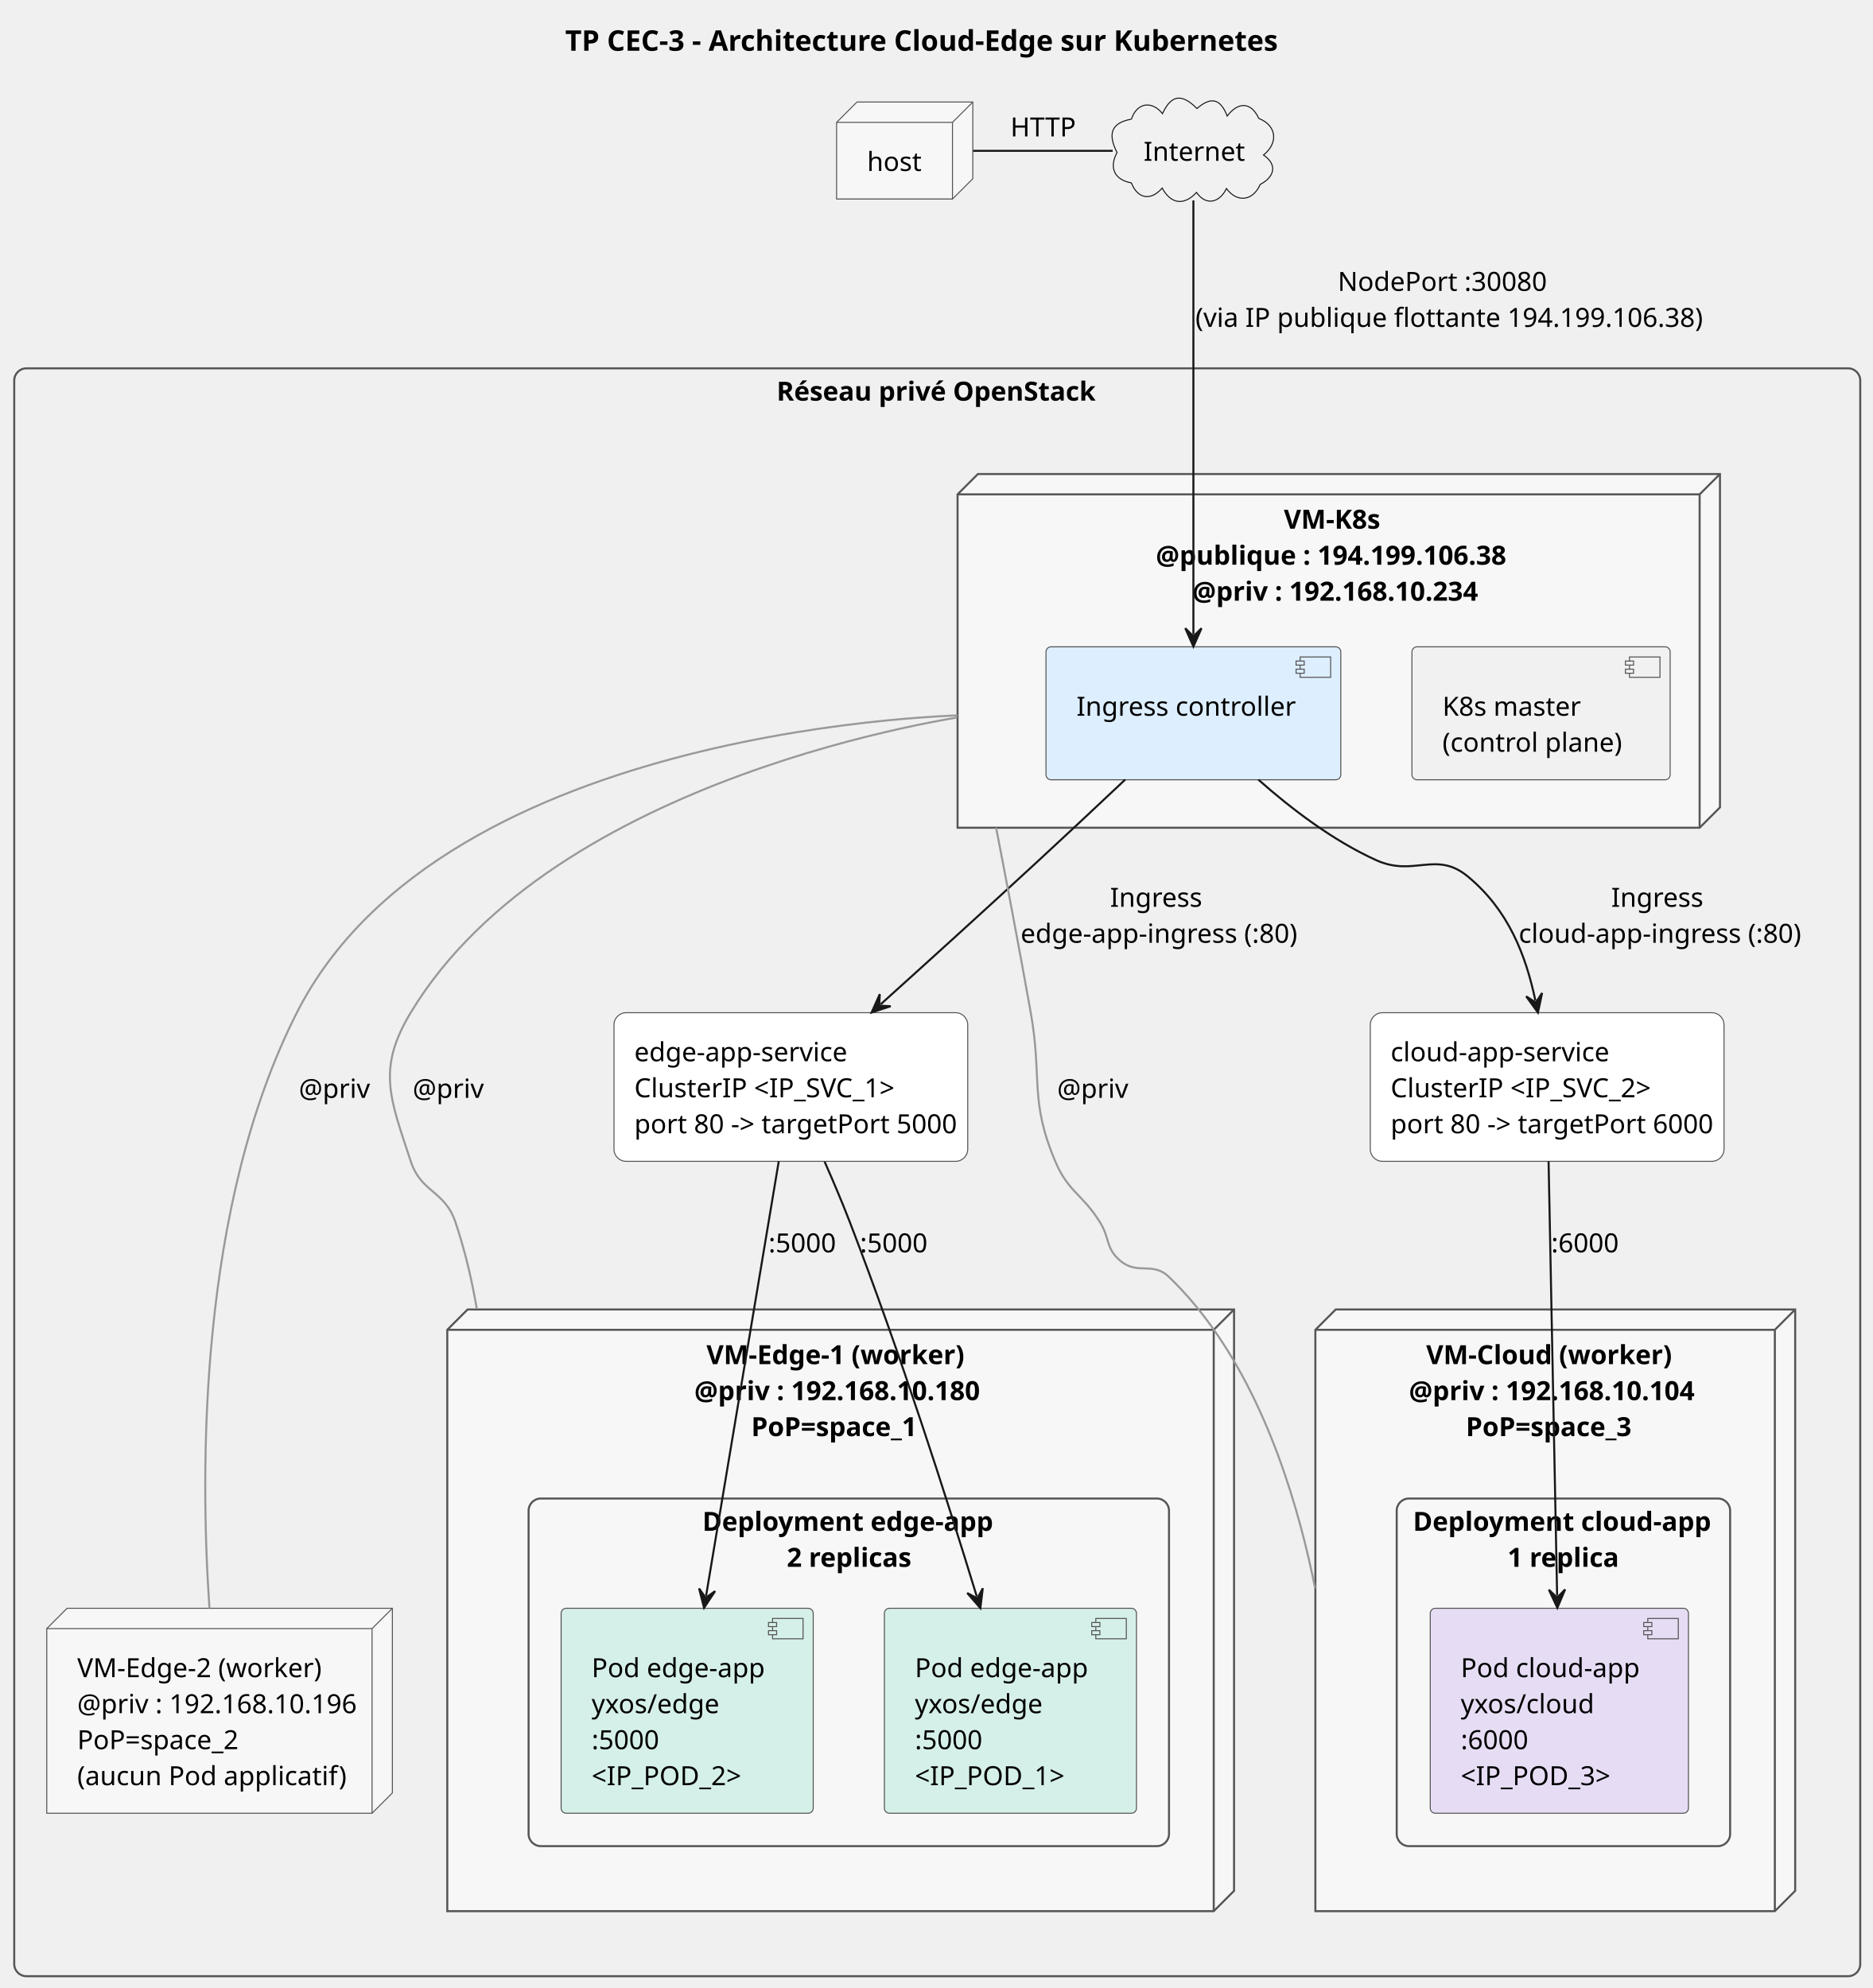
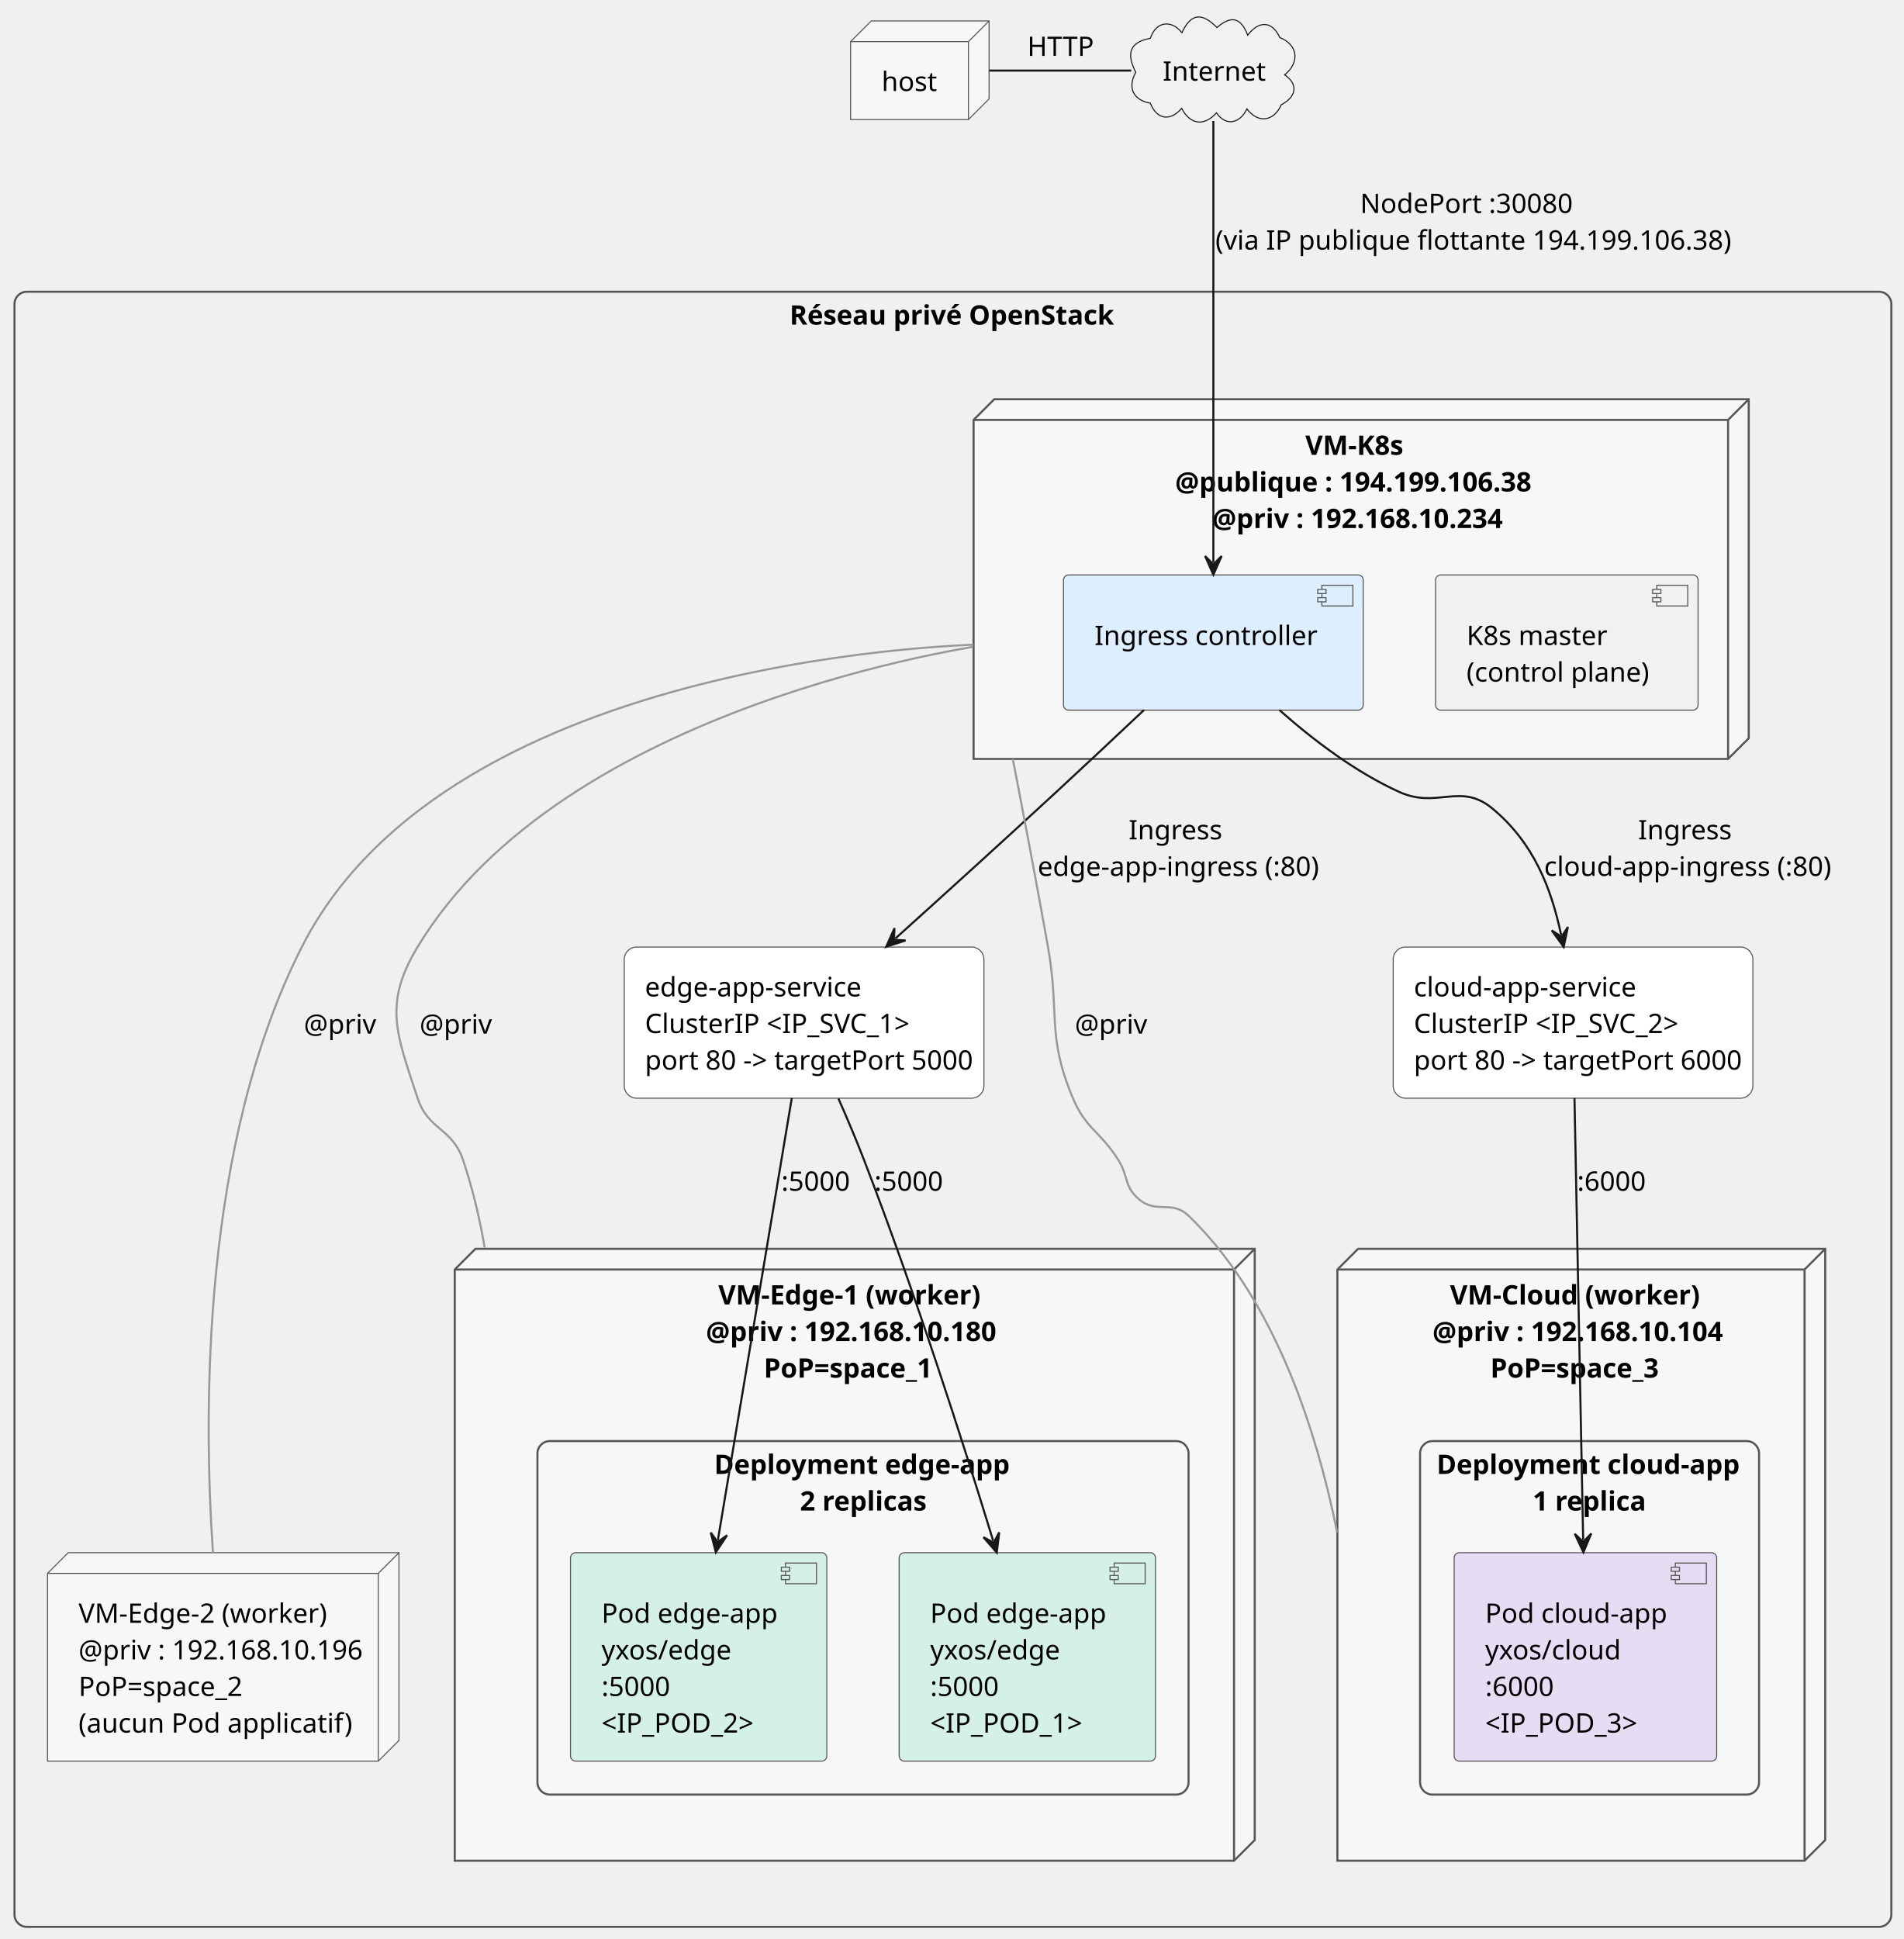
- <svg xmlns="http://www.w3.org/2000/svg" contentStyleType="text/css" height="978px" preserveAspectRatio="none" style="width:921px;height:978px;background:#FFFFFF;" version="1.1" viewBox="0 0 921 978" width="921px" zoomAndPan="magnify">
+ <svg xmlns="http://www.w3.org/2000/svg" contentStyleType="text/css" height="938px" preserveAspectRatio="none" style="width:921px;height:938px;background:#FFFFFF;" version="1.1" viewBox="0 0 921 938" width="921px" zoomAndPan="magnify">
  <defs />
  <g>
-     <text fill="#000000" font-family="sans-serif" font-size="14" font-weight="bold" lengthAdjust="spacing" textLength="351" x="278" y="24.966">TP CEC-3 - Architecture Cloud-Edge sur Kubernetes</text>
    <g id="cluster_privnet">
-       <rect fill="none" height="791" rx="6" ry="6" style="stroke:#555555;stroke-width:1.0;" width="908" x="7" y="181.201" />
-       <text fill="#000000" font-family="sans-serif" font-size="13" font-weight="bold" lengthAdjust="spacing" textLength="158" x="382" y="197.098">Réseau privé OpenStack</text>
+       <rect fill="none" height="791" rx="6" ry="6" style="stroke:#555555;stroke-width:1.0;" width="908" x="7" y="141.133" />
+       <text fill="#000000" font-family="sans-serif" font-size="13" font-weight="bold" lengthAdjust="spacing" textLength="158" x="382" y="157.03">Réseau privé OpenStack</text>
    </g>
    <g id="cluster_k8s">
-       <polygon fill="#F7F7F7" points="471,243.201,481,233.201,846,233.201,846,397.201,836,407.201,471,407.201,471,243.201" style="stroke:#555555;stroke-width:1.0;" />
-       <line style="stroke:#555555;stroke-width:1.0;" x1="836" x2="846" y1="243.201" y2="233.201" />
-       <line style="stroke:#555555;stroke-width:1.0;" x1="471" x2="836" y1="243.201" y2="243.201" />
-       <line style="stroke:#555555;stroke-width:1.0;" x1="836" x2="836" y1="243.201" y2="407.201" />
-       <text fill="#000000" font-family="sans-serif" font-size="13" font-weight="bold" lengthAdjust="spacing" textLength="46" x="631.5" y="260.098">VM-K8s</text>
-       <text fill="#000000" font-family="sans-serif" font-size="13" font-weight="bold" lengthAdjust="spacing" textLength="169" x="568.5" y="277.804">@publique : 194.199.106.38</text>
-       <text fill="#000000" font-family="sans-serif" font-size="13" font-weight="bold" lengthAdjust="spacing" textLength="136" x="586.5" y="295.51">@priv : 192.168.10.234</text>
+       <polygon fill="#F7F7F7" points="471,203.133,481,193.133,846,193.133,846,357.133,836,367.133,471,367.133,471,203.133" style="stroke:#555555;stroke-width:1.0;" />
+       <line style="stroke:#555555;stroke-width:1.0;" x1="836" x2="846" y1="203.133" y2="193.133" />
+       <line style="stroke:#555555;stroke-width:1.0;" x1="471" x2="836" y1="203.133" y2="203.133" />
+       <line style="stroke:#555555;stroke-width:1.0;" x1="836" x2="836" y1="203.133" y2="367.133" />
+       <text fill="#000000" font-family="sans-serif" font-size="13" font-weight="bold" lengthAdjust="spacing" textLength="46" x="631.5" y="220.03">VM-K8s</text>
+       <text fill="#000000" font-family="sans-serif" font-size="13" font-weight="bold" lengthAdjust="spacing" textLength="169" x="568.5" y="237.736">@publique : 194.199.106.38</text>
+       <text fill="#000000" font-family="sans-serif" font-size="13" font-weight="bold" lengthAdjust="spacing" textLength="136" x="586.5" y="255.442">@priv : 192.168.10.234</text>
    </g>
    <g id="cluster_e1">
-       <polygon fill="#F7F7F7" points="220,654.201,230,644.201,607,644.201,607,930.201,597,940.201,220,940.201,220,654.201" style="stroke:#555555;stroke-width:1.0;" />
-       <line style="stroke:#555555;stroke-width:1.0;" x1="597" x2="607" y1="654.201" y2="644.201" />
-       <line style="stroke:#555555;stroke-width:1.0;" x1="220" x2="597" y1="654.201" y2="654.201" />
-       <line style="stroke:#555555;stroke-width:1.0;" x1="597" x2="597" y1="654.201" y2="940.201" />
-       <text fill="#000000" font-family="sans-serif" font-size="13" font-weight="bold" lengthAdjust="spacing" textLength="124" x="347.5" y="671.098">VM-Edge-1 (worker)</text>
-       <text fill="#000000" font-family="sans-serif" font-size="13" font-weight="bold" lengthAdjust="spacing" textLength="136" x="341.5" y="688.804">@priv : 192.168.10.180</text>
-       <text fill="#000000" font-family="sans-serif" font-size="13" font-weight="bold" lengthAdjust="spacing" textLength="80" x="369.5" y="706.51">PoP=space_1</text>
+       <polygon fill="#F7F7F7" points="220,614.133,230,604.133,607,604.133,607,890.133,597,900.133,220,900.133,220,614.133" style="stroke:#555555;stroke-width:1.0;" />
+       <line style="stroke:#555555;stroke-width:1.0;" x1="597" x2="607" y1="614.133" y2="604.133" />
+       <line style="stroke:#555555;stroke-width:1.0;" x1="220" x2="597" y1="614.133" y2="614.133" />
+       <line style="stroke:#555555;stroke-width:1.0;" x1="597" x2="597" y1="614.133" y2="900.133" />
+       <text fill="#000000" font-family="sans-serif" font-size="13" font-weight="bold" lengthAdjust="spacing" textLength="124" x="347.5" y="631.03">VM-Edge-1 (worker)</text>
+       <text fill="#000000" font-family="sans-serif" font-size="13" font-weight="bold" lengthAdjust="spacing" textLength="136" x="341.5" y="648.736">@priv : 192.168.10.180</text>
+       <text fill="#000000" font-family="sans-serif" font-size="13" font-weight="bold" lengthAdjust="spacing" textLength="80" x="369.5" y="666.442">PoP=space_1</text>
    </g>
    <g id="cluster_dep_edge">
-       <rect fill="none" height="171" rx="6" ry="6" style="stroke:#555555;stroke-width:1.0;" width="315" x="260" y="737.201" />
-       <text fill="#000000" font-family="sans-serif" font-size="13" font-weight="bold" lengthAdjust="spacing" textLength="144" x="345.5" y="753.098">Deployment edge-app</text>
-       <text fill="#000000" font-family="sans-serif" font-size="13" font-weight="bold" lengthAdjust="spacing" textLength="61" x="387" y="770.804">2 replicas</text>
+       <rect fill="none" height="171" rx="6" ry="6" style="stroke:#555555;stroke-width:1.0;" width="315" x="260" y="697.133" />
+       <text fill="#000000" font-family="sans-serif" font-size="13" font-weight="bold" lengthAdjust="spacing" textLength="144" x="345.5" y="713.03">Deployment edge-app</text>
+       <text fill="#000000" font-family="sans-serif" font-size="13" font-weight="bold" lengthAdjust="spacing" textLength="61" x="387" y="730.736">2 replicas</text>
    </g>
    <g id="cluster_cl">
-       <polygon fill="#F7F7F7" points="647,654.201,657,644.201,883,644.201,883,930.201,873,940.201,647,940.201,647,654.201" style="stroke:#555555;stroke-width:1.0;" />
-       <line style="stroke:#555555;stroke-width:1.0;" x1="873" x2="883" y1="654.201" y2="644.201" />
-       <line style="stroke:#555555;stroke-width:1.0;" x1="647" x2="873" y1="654.201" y2="654.201" />
-       <line style="stroke:#555555;stroke-width:1.0;" x1="873" x2="873" y1="654.201" y2="940.201" />
-       <text fill="#000000" font-family="sans-serif" font-size="13" font-weight="bold" lengthAdjust="spacing" textLength="119" x="701.5" y="671.098">VM-Cloud (worker)</text>
-       <text fill="#000000" font-family="sans-serif" font-size="13" font-weight="bold" lengthAdjust="spacing" textLength="136" x="693" y="688.804">@priv : 192.168.10.104</text>
-       <text fill="#000000" font-family="sans-serif" font-size="13" font-weight="bold" lengthAdjust="spacing" textLength="80" x="721" y="706.51">PoP=space_3</text>
+       <polygon fill="#F7F7F7" points="647,614.133,657,604.133,883,604.133,883,890.133,873,900.133,647,900.133,647,614.133" style="stroke:#555555;stroke-width:1.0;" />
+       <line style="stroke:#555555;stroke-width:1.0;" x1="873" x2="883" y1="614.133" y2="604.133" />
+       <line style="stroke:#555555;stroke-width:1.0;" x1="647" x2="873" y1="614.133" y2="614.133" />
+       <line style="stroke:#555555;stroke-width:1.0;" x1="873" x2="873" y1="614.133" y2="900.133" />
+       <text fill="#000000" font-family="sans-serif" font-size="13" font-weight="bold" lengthAdjust="spacing" textLength="119" x="701.5" y="631.03">VM-Cloud (worker)</text>
+       <text fill="#000000" font-family="sans-serif" font-size="13" font-weight="bold" lengthAdjust="spacing" textLength="136" x="693" y="648.736">@priv : 192.168.10.104</text>
+       <text fill="#000000" font-family="sans-serif" font-size="13" font-weight="bold" lengthAdjust="spacing" textLength="80" x="721" y="666.442">PoP=space_3</text>
    </g>
    <g id="cluster_dep_cloud">
-       <rect fill="none" height="171" rx="6" ry="6" style="stroke:#555555;stroke-width:1.0;" width="164" x="687" y="737.201" />
-       <text fill="#000000" font-family="sans-serif" font-size="13" font-weight="bold" lengthAdjust="spacing" textLength="148" x="695" y="753.098">Deployment cloud-app</text>
-       <text fill="#000000" font-family="sans-serif" font-size="13" font-weight="bold" lengthAdjust="spacing" textLength="55" x="741.5" y="770.804">1 replica</text>
+       <rect fill="none" height="171" rx="6" ry="6" style="stroke:#555555;stroke-width:1.0;" width="164" x="687" y="697.133" />
+       <text fill="#000000" font-family="sans-serif" font-size="13" font-weight="bold" lengthAdjust="spacing" textLength="148" x="695" y="713.03">Deployment cloud-app</text>
+       <text fill="#000000" font-family="sans-serif" font-size="13" font-weight="bold" lengthAdjust="spacing" textLength="55" x="741.5" y="730.736">1 replica</text>
    </g>
    <g id="elem_svc_edge">
-       <rect fill="#FFFFFF" height="73.118" rx="6" ry="6" style="stroke:#555555;stroke-width:0.5;" width="174" x="302" y="498.201" />
-       <text fill="#000000" font-family="sans-serif" font-size="13" lengthAdjust="spacing" textLength="102" x="312" y="522.098">edge-app-service</text>
-       <text fill="#000000" font-family="sans-serif" font-size="13" lengthAdjust="spacing" textLength="125" x="312" y="539.804">ClusterIP &lt;IP_SVC_1&gt;</text>
-       <text fill="#000000" font-family="sans-serif" font-size="13" lengthAdjust="spacing" textLength="154" x="312" y="557.51">port 80 -&gt; targetPort 5000</text>
+       <rect fill="#FFFFFF" height="73.118" rx="6" ry="6" style="stroke:#555555;stroke-width:0.5;" width="174" x="302" y="458.133" />
+       <text fill="#000000" font-family="sans-serif" font-size="13" lengthAdjust="spacing" textLength="102" x="312" y="482.03">edge-app-service</text>
+       <text fill="#000000" font-family="sans-serif" font-size="13" lengthAdjust="spacing" textLength="125" x="312" y="499.736">ClusterIP &lt;IP_SVC_1&gt;</text>
+       <text fill="#000000" font-family="sans-serif" font-size="13" lengthAdjust="spacing" textLength="154" x="312" y="517.442">port 80 -&gt; targetPort 5000</text>
    </g>
    <g id="elem_svc_cloud">
-       <rect fill="#FFFFFF" height="73.118" rx="6" ry="6" style="stroke:#555555;stroke-width:0.5;" width="174" x="674" y="498.201" />
-       <text fill="#000000" font-family="sans-serif" font-size="13" lengthAdjust="spacing" textLength="105" x="684" y="522.098">cloud-app-service</text>
-       <text fill="#000000" font-family="sans-serif" font-size="13" lengthAdjust="spacing" textLength="125" x="684" y="539.804">ClusterIP &lt;IP_SVC_2&gt;</text>
-       <text fill="#000000" font-family="sans-serif" font-size="13" lengthAdjust="spacing" textLength="154" x="684" y="557.51">port 80 -&gt; targetPort 6000</text>
+       <rect fill="#FFFFFF" height="73.118" rx="6" ry="6" style="stroke:#555555;stroke-width:0.5;" width="174" x="674" y="458.133" />
+       <text fill="#000000" font-family="sans-serif" font-size="13" lengthAdjust="spacing" textLength="105" x="684" y="482.03">cloud-app-service</text>
+       <text fill="#000000" font-family="sans-serif" font-size="13" lengthAdjust="spacing" textLength="125" x="684" y="499.736">ClusterIP &lt;IP_SVC_2&gt;</text>
+       <text fill="#000000" font-family="sans-serif" font-size="13" lengthAdjust="spacing" textLength="154" x="684" y="517.442">port 80 -&gt; targetPort 6000</text>
    </g>
    <g id="elem_e2">
-       <polygon fill="#F7F7F7" points="23,801.201,33,791.201,193,791.201,193,882.025,183,892.025,23,892.025,23,801.201" style="stroke:#555555;stroke-width:0.5;" />
-       <line style="stroke:#555555;stroke-width:0.5;" x1="183" x2="193" y1="801.201" y2="791.201" />
-       <line style="stroke:#555555;stroke-width:0.5;" x1="23" x2="183" y1="801.201" y2="801.201" />
-       <line style="stroke:#555555;stroke-width:0.5;" x1="183" x2="183" y1="801.201" y2="892.025" />
-       <text fill="#000000" font-family="sans-serif" font-size="13" lengthAdjust="spacing" textLength="118" x="38" y="825.098">VM-Edge-2 (worker)</text>
-       <text fill="#000000" font-family="sans-serif" font-size="13" lengthAdjust="spacing" textLength="130" x="38" y="842.804">@priv : 192.168.10.196</text>
-       <text fill="#000000" font-family="sans-serif" font-size="13" lengthAdjust="spacing" textLength="78" x="38" y="860.51">PoP=space_2</text>
-       <text fill="#000000" font-family="sans-serif" font-size="13" lengthAdjust="spacing" textLength="129" x="38" y="878.216">(aucun Pod applicatif)</text>
+       <polygon fill="#F7F7F7" points="23,761.133,33,751.133,193,751.133,193,841.957,183,851.957,23,851.957,23,761.133" style="stroke:#555555;stroke-width:0.5;" />
+       <line style="stroke:#555555;stroke-width:0.5;" x1="183" x2="193" y1="761.133" y2="751.133" />
+       <line style="stroke:#555555;stroke-width:0.5;" x1="23" x2="183" y1="761.133" y2="761.133" />
+       <line style="stroke:#555555;stroke-width:0.5;" x1="183" x2="183" y1="761.133" y2="851.957" />
+       <text fill="#000000" font-family="sans-serif" font-size="13" lengthAdjust="spacing" textLength="118" x="38" y="785.03">VM-Edge-2 (worker)</text>
+       <text fill="#000000" font-family="sans-serif" font-size="13" lengthAdjust="spacing" textLength="130" x="38" y="802.736">@priv : 192.168.10.196</text>
+       <text fill="#000000" font-family="sans-serif" font-size="13" lengthAdjust="spacing" textLength="78" x="38" y="820.442">PoP=space_2</text>
+       <text fill="#000000" font-family="sans-serif" font-size="13" lengthAdjust="spacing" textLength="129" x="38" y="838.148">(aucun Pod applicatif)</text>
    </g>
    <g id="elem_master">
-       <rect fill="#F1F1F1" height="65.412" rx="2.5" ry="2.5" style="stroke:#555555;stroke-width:0.5;" width="127" x="694.5" y="318.201" />
-       <rect fill="#F1F1F1" height="10" style="stroke:#555555;stroke-width:0.5;" width="15" x="801.5" y="323.201" />
-       <rect fill="#F1F1F1" height="2" style="stroke:#555555;stroke-width:0.5;" width="4" x="799.5" y="325.201" />
-       <rect fill="#F1F1F1" height="2" style="stroke:#555555;stroke-width:0.5;" width="4" x="799.5" y="329.201" />
-       <text fill="#000000" font-family="sans-serif" font-size="13" lengthAdjust="spacing" textLength="66" x="709.5" y="352.098">K8s master</text>
-       <text fill="#000000" font-family="sans-serif" font-size="13" lengthAdjust="spacing" textLength="87" x="709.5" y="369.804">(control plane)</text>
+       <rect fill="#F1F1F1" height="65.412" rx="2.5" ry="2.5" style="stroke:#555555;stroke-width:0.5;" width="127" x="694.5" y="278.133" />
+       <rect fill="#F1F1F1" height="10" style="stroke:#555555;stroke-width:0.5;" width="15" x="801.5" y="283.133" />
+       <rect fill="#F1F1F1" height="2" style="stroke:#555555;stroke-width:0.5;" width="4" x="799.5" y="285.133" />
+       <rect fill="#F1F1F1" height="2" style="stroke:#555555;stroke-width:0.5;" width="4" x="799.5" y="289.133" />
+       <text fill="#000000" font-family="sans-serif" font-size="13" lengthAdjust="spacing" textLength="66" x="709.5" y="312.03">K8s master</text>
+       <text fill="#000000" font-family="sans-serif" font-size="13" lengthAdjust="spacing" textLength="87" x="709.5" y="329.736">(control plane)</text>
    </g>
    <g id="elem_traefik">
-       <rect fill="#DDEEFF" height="65.412" rx="2.5" ry="2.5" style="stroke:#555555;stroke-width:0.5;" width="145" x="514.5" y="318.201" />
-       <rect fill="#DDEEFF" height="10" style="stroke:#555555;stroke-width:0.5;" width="15" x="639.5" y="323.201" />
-       <rect fill="#DDEEFF" height="2" style="stroke:#555555;stroke-width:0.5;" width="4" x="637.5" y="325.201" />
-       <rect fill="#DDEEFF" height="2" style="stroke:#555555;stroke-width:0.5;" width="4" x="637.5" y="329.201" />
-       <text fill="#000000" font-family="sans-serif" font-size="13" lengthAdjust="spacing" textLength="105" x="529.5" y="352.098">Ingress controller</text>
-       <text fill="#000000" font-family="sans-serif" font-size="13" lengthAdjust="spacing" textLength="3" x="529.5" y="369.804"> </text>
+       <rect fill="#DDEEFF" height="65.412" rx="2.5" ry="2.5" style="stroke:#555555;stroke-width:0.5;" width="145" x="514.5" y="278.133" />
+       <rect fill="#DDEEFF" height="10" style="stroke:#555555;stroke-width:0.5;" width="15" x="639.5" y="283.133" />
+       <rect fill="#DDEEFF" height="2" style="stroke:#555555;stroke-width:0.5;" width="4" x="637.5" y="285.133" />
+       <rect fill="#DDEEFF" height="2" style="stroke:#555555;stroke-width:0.5;" width="4" x="637.5" y="289.133" />
+       <text fill="#000000" font-family="sans-serif" font-size="13" lengthAdjust="spacing" textLength="105" x="529.5" y="312.03">Ingress controller</text>
+       <text fill="#000000" font-family="sans-serif" font-size="13" lengthAdjust="spacing" textLength="3" x="529.5" y="329.736"> </text>
    </g>
    <g id="elem_pod_e1">
-       <rect fill="#D5F0E8" height="100.824" rx="2.5" ry="2.5" style="stroke:#555555;stroke-width:0.5;" width="124" x="435" y="791.201" />
-       <rect fill="#D5F0E8" height="10" style="stroke:#555555;stroke-width:0.5;" width="15" x="539" y="796.201" />
-       <rect fill="#D5F0E8" height="2" style="stroke:#555555;stroke-width:0.5;" width="4" x="537" y="798.201" />
-       <rect fill="#D5F0E8" height="2" style="stroke:#555555;stroke-width:0.5;" width="4" x="537" y="802.201" />
-       <text fill="#000000" font-family="sans-serif" font-size="13" lengthAdjust="spacing" textLength="84" x="450" y="825.098">Pod edge-app</text>
-       <text fill="#000000" font-family="sans-serif" font-size="13" lengthAdjust="spacing" textLength="63" x="450" y="842.804">yxos/edge</text>
-       <text fill="#000000" font-family="sans-serif" font-size="13" lengthAdjust="spacing" textLength="31" x="450" y="860.51">:5000</text>
-       <text fill="#000000" font-family="sans-serif" font-size="13" lengthAdjust="spacing" textLength="72" x="450" y="878.216">&lt;IP_POD_1&gt;</text>
+       <rect fill="#D5F0E8" height="100.824" rx="2.5" ry="2.5" style="stroke:#555555;stroke-width:0.5;" width="124" x="435" y="751.133" />
+       <rect fill="#D5F0E8" height="10" style="stroke:#555555;stroke-width:0.5;" width="15" x="539" y="756.133" />
+       <rect fill="#D5F0E8" height="2" style="stroke:#555555;stroke-width:0.5;" width="4" x="537" y="758.133" />
+       <rect fill="#D5F0E8" height="2" style="stroke:#555555;stroke-width:0.5;" width="4" x="537" y="762.133" />
+       <text fill="#000000" font-family="sans-serif" font-size="13" lengthAdjust="spacing" textLength="84" x="450" y="785.03">Pod edge-app</text>
+       <text fill="#000000" font-family="sans-serif" font-size="13" lengthAdjust="spacing" textLength="63" x="450" y="802.736">yxos/edge</text>
+       <text fill="#000000" font-family="sans-serif" font-size="13" lengthAdjust="spacing" textLength="31" x="450" y="820.442">:5000</text>
+       <text fill="#000000" font-family="sans-serif" font-size="13" lengthAdjust="spacing" textLength="72" x="450" y="838.148">&lt;IP_POD_1&gt;</text>
    </g>
    <g id="elem_pod_e2">
-       <rect fill="#D5F0E8" height="100.824" rx="2.5" ry="2.5" style="stroke:#555555;stroke-width:0.5;" width="124" x="276" y="791.201" />
-       <rect fill="#D5F0E8" height="10" style="stroke:#555555;stroke-width:0.5;" width="15" x="380" y="796.201" />
-       <rect fill="#D5F0E8" height="2" style="stroke:#555555;stroke-width:0.5;" width="4" x="378" y="798.201" />
-       <rect fill="#D5F0E8" height="2" style="stroke:#555555;stroke-width:0.5;" width="4" x="378" y="802.201" />
-       <text fill="#000000" font-family="sans-serif" font-size="13" lengthAdjust="spacing" textLength="84" x="291" y="825.098">Pod edge-app</text>
-       <text fill="#000000" font-family="sans-serif" font-size="13" lengthAdjust="spacing" textLength="63" x="291" y="842.804">yxos/edge</text>
-       <text fill="#000000" font-family="sans-serif" font-size="13" lengthAdjust="spacing" textLength="31" x="291" y="860.51">:5000</text>
-       <text fill="#000000" font-family="sans-serif" font-size="13" lengthAdjust="spacing" textLength="72" x="291" y="878.216">&lt;IP_POD_2&gt;</text>
+       <rect fill="#D5F0E8" height="100.824" rx="2.5" ry="2.5" style="stroke:#555555;stroke-width:0.5;" width="124" x="276" y="751.133" />
+       <rect fill="#D5F0E8" height="10" style="stroke:#555555;stroke-width:0.5;" width="15" x="380" y="756.133" />
+       <rect fill="#D5F0E8" height="2" style="stroke:#555555;stroke-width:0.5;" width="4" x="378" y="758.133" />
+       <rect fill="#D5F0E8" height="2" style="stroke:#555555;stroke-width:0.5;" width="4" x="378" y="762.133" />
+       <text fill="#000000" font-family="sans-serif" font-size="13" lengthAdjust="spacing" textLength="84" x="291" y="785.03">Pod edge-app</text>
+       <text fill="#000000" font-family="sans-serif" font-size="13" lengthAdjust="spacing" textLength="63" x="291" y="802.736">yxos/edge</text>
+       <text fill="#000000" font-family="sans-serif" font-size="13" lengthAdjust="spacing" textLength="31" x="291" y="820.442">:5000</text>
+       <text fill="#000000" font-family="sans-serif" font-size="13" lengthAdjust="spacing" textLength="72" x="291" y="838.148">&lt;IP_POD_2&gt;</text>
    </g>
    <g id="elem_pod_c">
-       <rect fill="#E6DDF5" height="100.824" rx="2.5" ry="2.5" style="stroke:#555555;stroke-width:0.5;" width="127" x="703.5" y="791.201" />
-       <rect fill="#E6DDF5" height="10" style="stroke:#555555;stroke-width:0.5;" width="15" x="810.5" y="796.201" />
-       <rect fill="#E6DDF5" height="2" style="stroke:#555555;stroke-width:0.5;" width="4" x="808.5" y="798.201" />
-       <rect fill="#E6DDF5" height="2" style="stroke:#555555;stroke-width:0.5;" width="4" x="808.5" y="802.201" />
-       <text fill="#000000" font-family="sans-serif" font-size="13" lengthAdjust="spacing" textLength="87" x="718.5" y="825.098">Pod cloud-app</text>
-       <text fill="#000000" font-family="sans-serif" font-size="13" lengthAdjust="spacing" textLength="66" x="718.5" y="842.804">yxos/cloud</text>
-       <text fill="#000000" font-family="sans-serif" font-size="13" lengthAdjust="spacing" textLength="31" x="718.5" y="860.51">:6000</text>
-       <text fill="#000000" font-family="sans-serif" font-size="13" lengthAdjust="spacing" textLength="72" x="718.5" y="878.216">&lt;IP_POD_3&gt;</text>
+       <rect fill="#E6DDF5" height="100.824" rx="2.5" ry="2.5" style="stroke:#555555;stroke-width:0.5;" width="127" x="703.5" y="751.133" />
+       <rect fill="#E6DDF5" height="10" style="stroke:#555555;stroke-width:0.5;" width="15" x="810.5" y="756.133" />
+       <rect fill="#E6DDF5" height="2" style="stroke:#555555;stroke-width:0.5;" width="4" x="808.5" y="758.133" />
+       <rect fill="#E6DDF5" height="2" style="stroke:#555555;stroke-width:0.5;" width="4" x="808.5" y="762.133" />
+       <text fill="#000000" font-family="sans-serif" font-size="13" lengthAdjust="spacing" textLength="87" x="718.5" y="785.03">Pod cloud-app</text>
+       <text fill="#000000" font-family="sans-serif" font-size="13" lengthAdjust="spacing" textLength="66" x="718.5" y="802.736">yxos/cloud</text>
+       <text fill="#000000" font-family="sans-serif" font-size="13" lengthAdjust="spacing" textLength="31" x="718.5" y="820.442">:6000</text>
+       <text fill="#000000" font-family="sans-serif" font-size="13" lengthAdjust="spacing" textLength="72" x="718.5" y="838.148">&lt;IP_POD_3&gt;</text>
    </g>
    <g id="elem_host">
-       <polygon fill="#F7F7F7" points="411.5,60.201,421.5,50.201,478.5,50.201,478.5,87.907,468.5,97.907,411.5,97.907,411.5,60.201" style="stroke:#555555;stroke-width:0.5;" />
-       <line style="stroke:#555555;stroke-width:0.5;" x1="468.5" x2="478.5" y1="60.201" y2="50.201" />
-       <line style="stroke:#555555;stroke-width:0.5;" x1="411.5" x2="468.5" y1="60.201" y2="60.201" />
-       <line style="stroke:#555555;stroke-width:0.5;" x1="468.5" x2="468.5" y1="60.201" y2="97.907" />
-       <text fill="#000000" font-family="sans-serif" font-size="13" lengthAdjust="spacing" textLength="27" x="426.5" y="84.098">host</text>
+       <polygon fill="#F7F7F7" points="411.5,20.133,421.5,10.133,478.5,10.133,478.5,47.839,468.5,57.839,411.5,57.839,411.5,20.133" style="stroke:#555555;stroke-width:0.5;" />
+       <line style="stroke:#555555;stroke-width:0.5;" x1="468.5" x2="478.5" y1="20.133" y2="10.133" />
+       <line style="stroke:#555555;stroke-width:0.5;" x1="411.5" x2="468.5" y1="20.133" y2="20.133" />
+       <line style="stroke:#555555;stroke-width:0.5;" x1="468.5" x2="468.5" y1="20.133" y2="57.839" />
+       <text fill="#000000" font-family="sans-serif" font-size="13" lengthAdjust="spacing" textLength="27" x="426.5" y="44.03">host</text>
    </g>
    <g id="elem_internet">
-       <path d="M556.533,58.614 C559.119,50.492 566.589,49.33 571.786,55.904 C576.321,46.068 581.702,46.299 588.747,53.387 C595.696,47.353 600.325,48.527 603.631,57.099 C608.717,50.295 615.21,49.707 619.162,58.246 C628.236,61.866 628.705,70.53 621.485,76.252 C628.762,81.275 626.534,87.267 619.863,90.728 C616.334,98.82 608.63,99.957 603.239,92.752 C600.128,99.417 593.398,101.679 588.516,94.659 C582.438,101.35 575.863,100.406 571.651,92.503 C566.148,98.927 559.606,97.934 556.495,89.98 C548.093,88.452 545.41,82.436 549.452,75.041 C545.192,66.667 545.784,60.518 556.533,58.614 " fill="#F1F1F1" style="stroke:#181818;stroke-width:0.5;" />
-       <text fill="#000000" font-family="sans-serif" font-size="13" lengthAdjust="spacing" textLength="49" x="562.5" y="79.098">Internet</text>
+       <path d="M556.533,18.546 C559.119,10.424 566.589,9.262 571.786,15.836 C576.321,6 581.702,6.231 588.747,13.319 C595.696,7.285 600.325,8.459 603.631,17.032 C608.717,10.227 615.21,9.639 619.162,18.178 C628.236,21.798 628.705,30.462 621.485,36.184 C628.762,41.207 626.534,47.199 619.863,50.66 C616.334,58.752 608.63,59.889 603.239,52.684 C600.128,59.349 593.398,61.611 588.516,54.591 C582.438,61.282 575.863,60.339 571.651,52.435 C566.148,58.859 559.606,57.866 556.495,49.912 C548.093,48.384 545.41,42.368 549.452,34.973 C545.192,26.599 545.784,20.45 556.533,18.546 " fill="#F1F1F1" style="stroke:#181818;stroke-width:0.5;" />
+       <text fill="#000000" font-family="sans-serif" font-size="13" lengthAdjust="spacing" textLength="49" x="562.5" y="39.03">Internet</text>
    </g>
    <g id="link_host_internet">
-       <path d="M478.65,74.201 C499.24,74.201 525.68,74.201 547.29,74.201 " fill="none" id="host-internet" style="stroke:#181818;stroke-width:1.0;" />
-       <text fill="#000000" font-family="sans-serif" font-size="13" lengthAdjust="spacing" textLength="32" x="497" y="67.098">HTTP</text>
+       <path d="M478.65,34.133 C499.24,34.133 525.68,34.133 547.29,34.133 " fill="none" id="host-internet" style="stroke:#181818;stroke-width:1.0;" />
+       <text fill="#000000" font-family="sans-serif" font-size="13" lengthAdjust="spacing" textLength="32" x="497" y="27.03">HTTP</text>
    </g>
    <g id="link_internet_traefik">
-       <path d="M587,98.601 C587,147.871 587,256.321 587,312.061 " fill="none" id="internet-to-traefik" style="stroke:#181818;stroke-width:1.0;" />
-       <polygon fill="#181818" points="587,318.061,591,309.061,587,313.061,583,309.061,587,318.061" style="stroke:#181818;stroke-width:1.0;" />
-       <text fill="#000000" font-family="sans-serif" font-size="13" lengthAdjust="spacing" textLength="100" x="658" y="143.098">NodePort :30080</text>
-       <text fill="#000000" font-family="sans-serif" font-size="13" lengthAdjust="spacing" textLength="240" x="588" y="160.804">(via IP publique flottante 194.199.106.38)</text>
+       <path d="M587,58.533 C587,107.803 587,216.253 587,271.993 " fill="none" id="internet-to-traefik" style="stroke:#181818;stroke-width:1.0;" />
+       <polygon fill="#181818" points="587,277.993,591,268.993,587,272.993,583,268.993,587,277.993" style="stroke:#181818;stroke-width:1.0;" />
+       <text fill="#000000" font-family="sans-serif" font-size="13" lengthAdjust="spacing" textLength="100" x="658" y="103.03">NodePort :30080</text>
+       <text fill="#000000" font-family="sans-serif" font-size="13" lengthAdjust="spacing" textLength="240" x="588" y="120.736">(via IP publique flottante 194.199.106.38)</text>
    </g>
    <g id="link_traefik_svc_edge">
-       <path d="M553.46,383.521 C540.27,395.951 524.98,410.301 511,423.201 C483.7,448.401 457.128,472.486 433.188,494.046 " fill="none" id="traefik-to-svc_edge" style="stroke:#181818;stroke-width:1.0;" />
-       <polygon fill="#181818" points="428.73,498.061,438.094,495.011,432.445,494.715,432.741,489.066,428.73,498.061" style="stroke:#181818;stroke-width:1.0;" />
-       <text fill="#000000" font-family="sans-serif" font-size="13" lengthAdjust="spacing" textLength="44" x="546" y="446.098">Ingress</text>
-       <text fill="#000000" font-family="sans-serif" font-size="13" lengthAdjust="spacing" textLength="132" x="502" y="463.804">edge-app-ingress (:80)</text>
+       <path d="M553.46,343.453 C540.27,355.883 524.98,370.233 511,383.133 C483.7,408.333 457.128,432.418 433.188,453.978 " fill="none" id="traefik-to-svc_edge" style="stroke:#181818;stroke-width:1.0;" />
+       <polygon fill="#181818" points="428.73,457.993,438.094,454.943,432.445,454.647,432.741,448.998,428.73,457.993" style="stroke:#181818;stroke-width:1.0;" />
+       <text fill="#000000" font-family="sans-serif" font-size="13" lengthAdjust="spacing" textLength="44" x="546" y="406.03">Ingress</text>
+       <text fill="#000000" font-family="sans-serif" font-size="13" lengthAdjust="spacing" textLength="132" x="502" y="423.736">edge-app-ingress (:80)</text>
    </g>
    <g id="link_traefik_svc_cloud">
-       <path d="M618.96,383.561 C635.09,397.841 655.72,413.601 677,423.201 C695.52,431.551 706.35,418.241 722,431.201 C741.94,447.711 750.457,469.741 755.227,492.261 " fill="none" id="traefik-to-svc_cloud" style="stroke:#181818;stroke-width:1.0;" />
-       <polygon fill="#181818" points="756.47,498.131,758.518,488.498,755.434,493.24,750.692,490.155,756.47,498.131" style="stroke:#181818;stroke-width:1.0;" />
-       <text fill="#000000" font-family="sans-serif" font-size="13" lengthAdjust="spacing" textLength="44" x="792.5" y="446.098">Ingress</text>
-       <text fill="#000000" font-family="sans-serif" font-size="13" lengthAdjust="spacing" textLength="135" x="747" y="463.804">cloud-app-ingress (:80)</text>
+       <path d="M618.96,343.493 C635.09,357.773 655.72,373.533 677,383.133 C695.52,391.483 706.35,378.173 722,391.133 C741.94,407.643 750.457,429.673 755.227,452.193 " fill="none" id="traefik-to-svc_cloud" style="stroke:#181818;stroke-width:1.0;" />
+       <polygon fill="#181818" points="756.47,458.063,758.518,448.43,755.434,453.172,750.692,450.087,756.47,458.063" style="stroke:#181818;stroke-width:1.0;" />
+       <text fill="#000000" font-family="sans-serif" font-size="13" lengthAdjust="spacing" textLength="44" x="792.5" y="406.03">Ingress</text>
+       <text fill="#000000" font-family="sans-serif" font-size="13" lengthAdjust="spacing" textLength="135" x="747" y="423.736">cloud-app-ingress (:80)</text>
    </g>
    <g id="link_svc_edge_pod_e1">
-       <path d="M405.6,571.471 C409.83,581.051 414.24,591.451 418,601.201 C442.95,665.961 465.535,736.604 480.455,785.384 " fill="none" id="svc_edge-to-pod_e1" style="stroke:#181818;stroke-width:1.0;" />
-       <polygon fill="#181818" points="482.21,791.121,483.403,781.345,480.748,786.34,475.752,783.685,482.21,791.121" style="stroke:#181818;stroke-width:1.0;" />
-       <text fill="#000000" font-family="sans-serif" font-size="13" lengthAdjust="spacing" textLength="31" x="423" y="616.098">:5000</text>
+       <path d="M405.6,531.403 C409.83,540.983 414.24,551.383 418,561.133 C442.95,625.893 465.535,696.536 480.455,745.316 " fill="none" id="svc_edge-to-pod_e1" style="stroke:#181818;stroke-width:1.0;" />
+       <polygon fill="#181818" points="482.21,751.053,483.403,741.277,480.748,746.272,475.752,743.617,482.21,751.053" style="stroke:#181818;stroke-width:1.0;" />
+       <text fill="#000000" font-family="sans-serif" font-size="13" lengthAdjust="spacing" textLength="31" x="423" y="576.03">:5000</text>
    </g>
    <g id="link_svc_edge_pod_e2">
-       <path d="M383.05,571.281 C373.97,625.581 357.62,723.363 347.3,785.063 " fill="none" id="svc_edge-to-pod_e2" style="stroke:#181818;stroke-width:1.0;" />
-       <polygon fill="#181818" points="346.31,790.981,351.74,782.764,347.135,786.05,343.849,781.445,346.31,790.981" style="stroke:#181818;stroke-width:1.0;" />
-       <text fill="#000000" font-family="sans-serif" font-size="13" lengthAdjust="spacing" textLength="31" x="378" y="616.098">:5000</text>
+       <path d="M383.05,531.213 C373.97,585.513 357.62,683.295 347.3,744.995 " fill="none" id="svc_edge-to-pod_e2" style="stroke:#181818;stroke-width:1.0;" />
+       <polygon fill="#181818" points="346.31,750.913,351.74,742.697,347.135,745.982,343.849,741.377,346.31,750.913" style="stroke:#181818;stroke-width:1.0;" />
+       <text fill="#000000" font-family="sans-serif" font-size="13" lengthAdjust="spacing" textLength="31" x="378" y="576.03">:5000</text>
    </g>
    <g id="link_svc_cloud_pod_c">
-       <path d="M761.7,571.281 C762.77,625.581 764.692,723.282 765.902,784.982 " fill="none" id="svc_cloud-to-pod_c" style="stroke:#181818;stroke-width:1.0;" />
-       <polygon fill="#181818" points="766.02,790.981,769.843,781.904,765.922,785.982,761.844,782.061,766.02,790.981" style="stroke:#181818;stroke-width:1.0;" />
-       <text fill="#000000" font-family="sans-serif" font-size="13" lengthAdjust="spacing" textLength="31" x="763" y="616.098">:6000</text>
+       <path d="M761.7,531.213 C762.77,585.513 764.692,683.214 765.902,744.914 " fill="none" id="svc_cloud-to-pod_c" style="stroke:#181818;stroke-width:1.0;" />
+       <polygon fill="#181818" points="766.02,750.913,769.843,741.837,765.922,745.914,761.844,741.994,766.02,750.913" style="stroke:#181818;stroke-width:1.0;" />
+       <text fill="#000000" font-family="sans-serif" font-size="13" lengthAdjust="spacing" textLength="31" x="763" y="576.03">:6000</text>
    </g>
    <g id="link_k8s_e1">
-       <path d="M470.795,352.975 C470.625,353.004 470.453,353.033 470.278,353.063 C469.579,353.181 468.842,353.308 468.067,353.443 C461.867,354.525 453.272,356.155 442.912,358.454 C422.192,363.052 394.412,370.326 364.616,381.244 C305.025,403.079 237.37,439.486 202,498.201 C185.26,525.991 191.91,540.371 202,571.201 C207.14,586.911 218.72,585.531 224,601.201 C228.179,613.616 231.39,626.602 233.808,639.831 C233.959,640.657 234.107,641.485 234.252,642.314 C234.324,642.728 234.396,643.142 234.467,643.557 " fill="none" id="k8s-e1" style="stroke:#999999;stroke-width:1.0;" />
-       <text fill="#000000" font-family="sans-serif" font-size="13" lengthAdjust="spacing" textLength="35" x="203" y="540.098">@priv</text>
+       <path d="M470.795,312.908 C470.625,312.936 470.453,312.965 470.278,312.995 C469.579,313.113 468.842,313.24 468.067,313.375 C461.867,314.457 453.272,316.087 442.912,318.386 C422.192,322.984 394.412,330.258 364.616,341.176 C305.025,363.011 237.37,399.418 202,458.133 C185.26,485.923 191.91,500.303 202,531.133 C207.14,546.843 218.72,545.463 224,561.133 C228.179,573.548 231.39,586.534 233.808,599.763 C233.959,600.589 234.107,601.417 234.252,602.246 C234.324,602.66 234.396,603.074 234.467,603.489 " fill="none" id="k8s-e1" style="stroke:#999999;stroke-width:1.0;" />
+       <text fill="#000000" font-family="sans-serif" font-size="13" lengthAdjust="spacing" textLength="35" x="203" y="500.03">@priv</text>
    </g>
    <g id="link_k8s_e2">
-       <path d="M470.964,351.935 C470.772,351.943 470.576,351.951 470.378,351.96 C469.981,351.976 469.572,351.994 469.15,352.013 C468.307,352.05 467.413,352.092 466.471,352.139 C458.936,352.515 448.309,353.209 435.443,354.488 C409.71,357.046 375.019,361.944 338.185,371.311 C264.517,390.046 182.28,426.661 146,498.201 C97.83,593.181 98.28,721.661 103.02,791.141 " fill="none" id="k8s-e2" style="stroke:#999999;stroke-width:1.0;" />
-       <text fill="#000000" font-family="sans-serif" font-size="13" lengthAdjust="spacing" textLength="35" x="147" y="540.098">@priv</text>
+       <path d="M470.964,311.868 C470.772,311.875 470.576,311.883 470.378,311.892 C469.981,311.908 469.572,311.926 469.15,311.945 C468.307,311.982 467.413,312.024 466.471,312.071 C458.936,312.447 448.309,313.141 435.443,314.42 C409.71,316.978 375.019,321.876 338.185,331.243 C264.517,349.978 182.28,386.593 146,458.133 C97.83,553.113 98.28,681.593 103.02,751.073 " fill="none" id="k8s-e2" style="stroke:#999999;stroke-width:1.0;" />
+       <text fill="#000000" font-family="sans-serif" font-size="13" lengthAdjust="spacing" textLength="35" x="147" y="500.03">@priv</text>
    </g>
    <g id="link_k8s_cl">
-       <path d="M489.958,407.202 C490.312,409.026 490.671,410.878 491.034,412.754 C491.76,416.507 492.503,420.357 493.257,424.283 C494.765,432.135 496.319,440.288 497.879,448.562 C500.999,465.109 504.145,482.139 507,498.201 C512.75,530.571 506.26,540.891 519,571.201 C525.41,586.441 532.24,587.181 541,601.201 C546.06,609.291 543.73,614.021 551,620.201 C559.57,627.481 566.9,620.401 575,628.201 C610.79,662.641 630.73,714.656 641.751,758.604 C643.129,764.097 644.367,769.465 645.48,774.656 C645.758,775.954 646.028,777.24 646.291,778.515 C646.422,779.153 646.551,779.788 646.679,780.419 C646.743,780.735 646.806,781.05 646.869,781.364 " fill="none" id="k8s-cl" style="stroke:#999999;stroke-width:1.0;" />
-       <text fill="#000000" font-family="sans-serif" font-size="13" lengthAdjust="spacing" textLength="35" x="520" y="540.098">@priv</text>
+       <path d="M489.958,367.134 C490.312,368.959 490.671,370.81 491.034,372.686 C491.76,376.439 492.503,380.289 493.257,384.215 C494.765,392.067 496.319,400.22 497.879,408.494 C500.999,425.041 504.145,442.071 507,458.133 C512.75,490.503 506.26,500.823 519,531.133 C525.41,546.373 532.24,547.113 541,561.133 C546.06,569.223 543.73,573.953 551,580.133 C559.57,587.413 566.9,580.333 575,588.133 C610.79,622.573 630.73,674.588 641.751,718.536 C643.129,724.029 644.367,729.397 645.48,734.588 C645.758,735.886 646.028,737.173 646.291,738.447 C646.422,739.085 646.551,739.72 646.679,740.351 C646.743,740.667 646.806,740.982 646.869,741.296 " fill="none" id="k8s-cl" style="stroke:#999999;stroke-width:1.0;" />
+       <text fill="#000000" font-family="sans-serif" font-size="13" lengthAdjust="spacing" textLength="35" x="520" y="500.03">@priv</text>
    </g>
  </g>
</svg>
